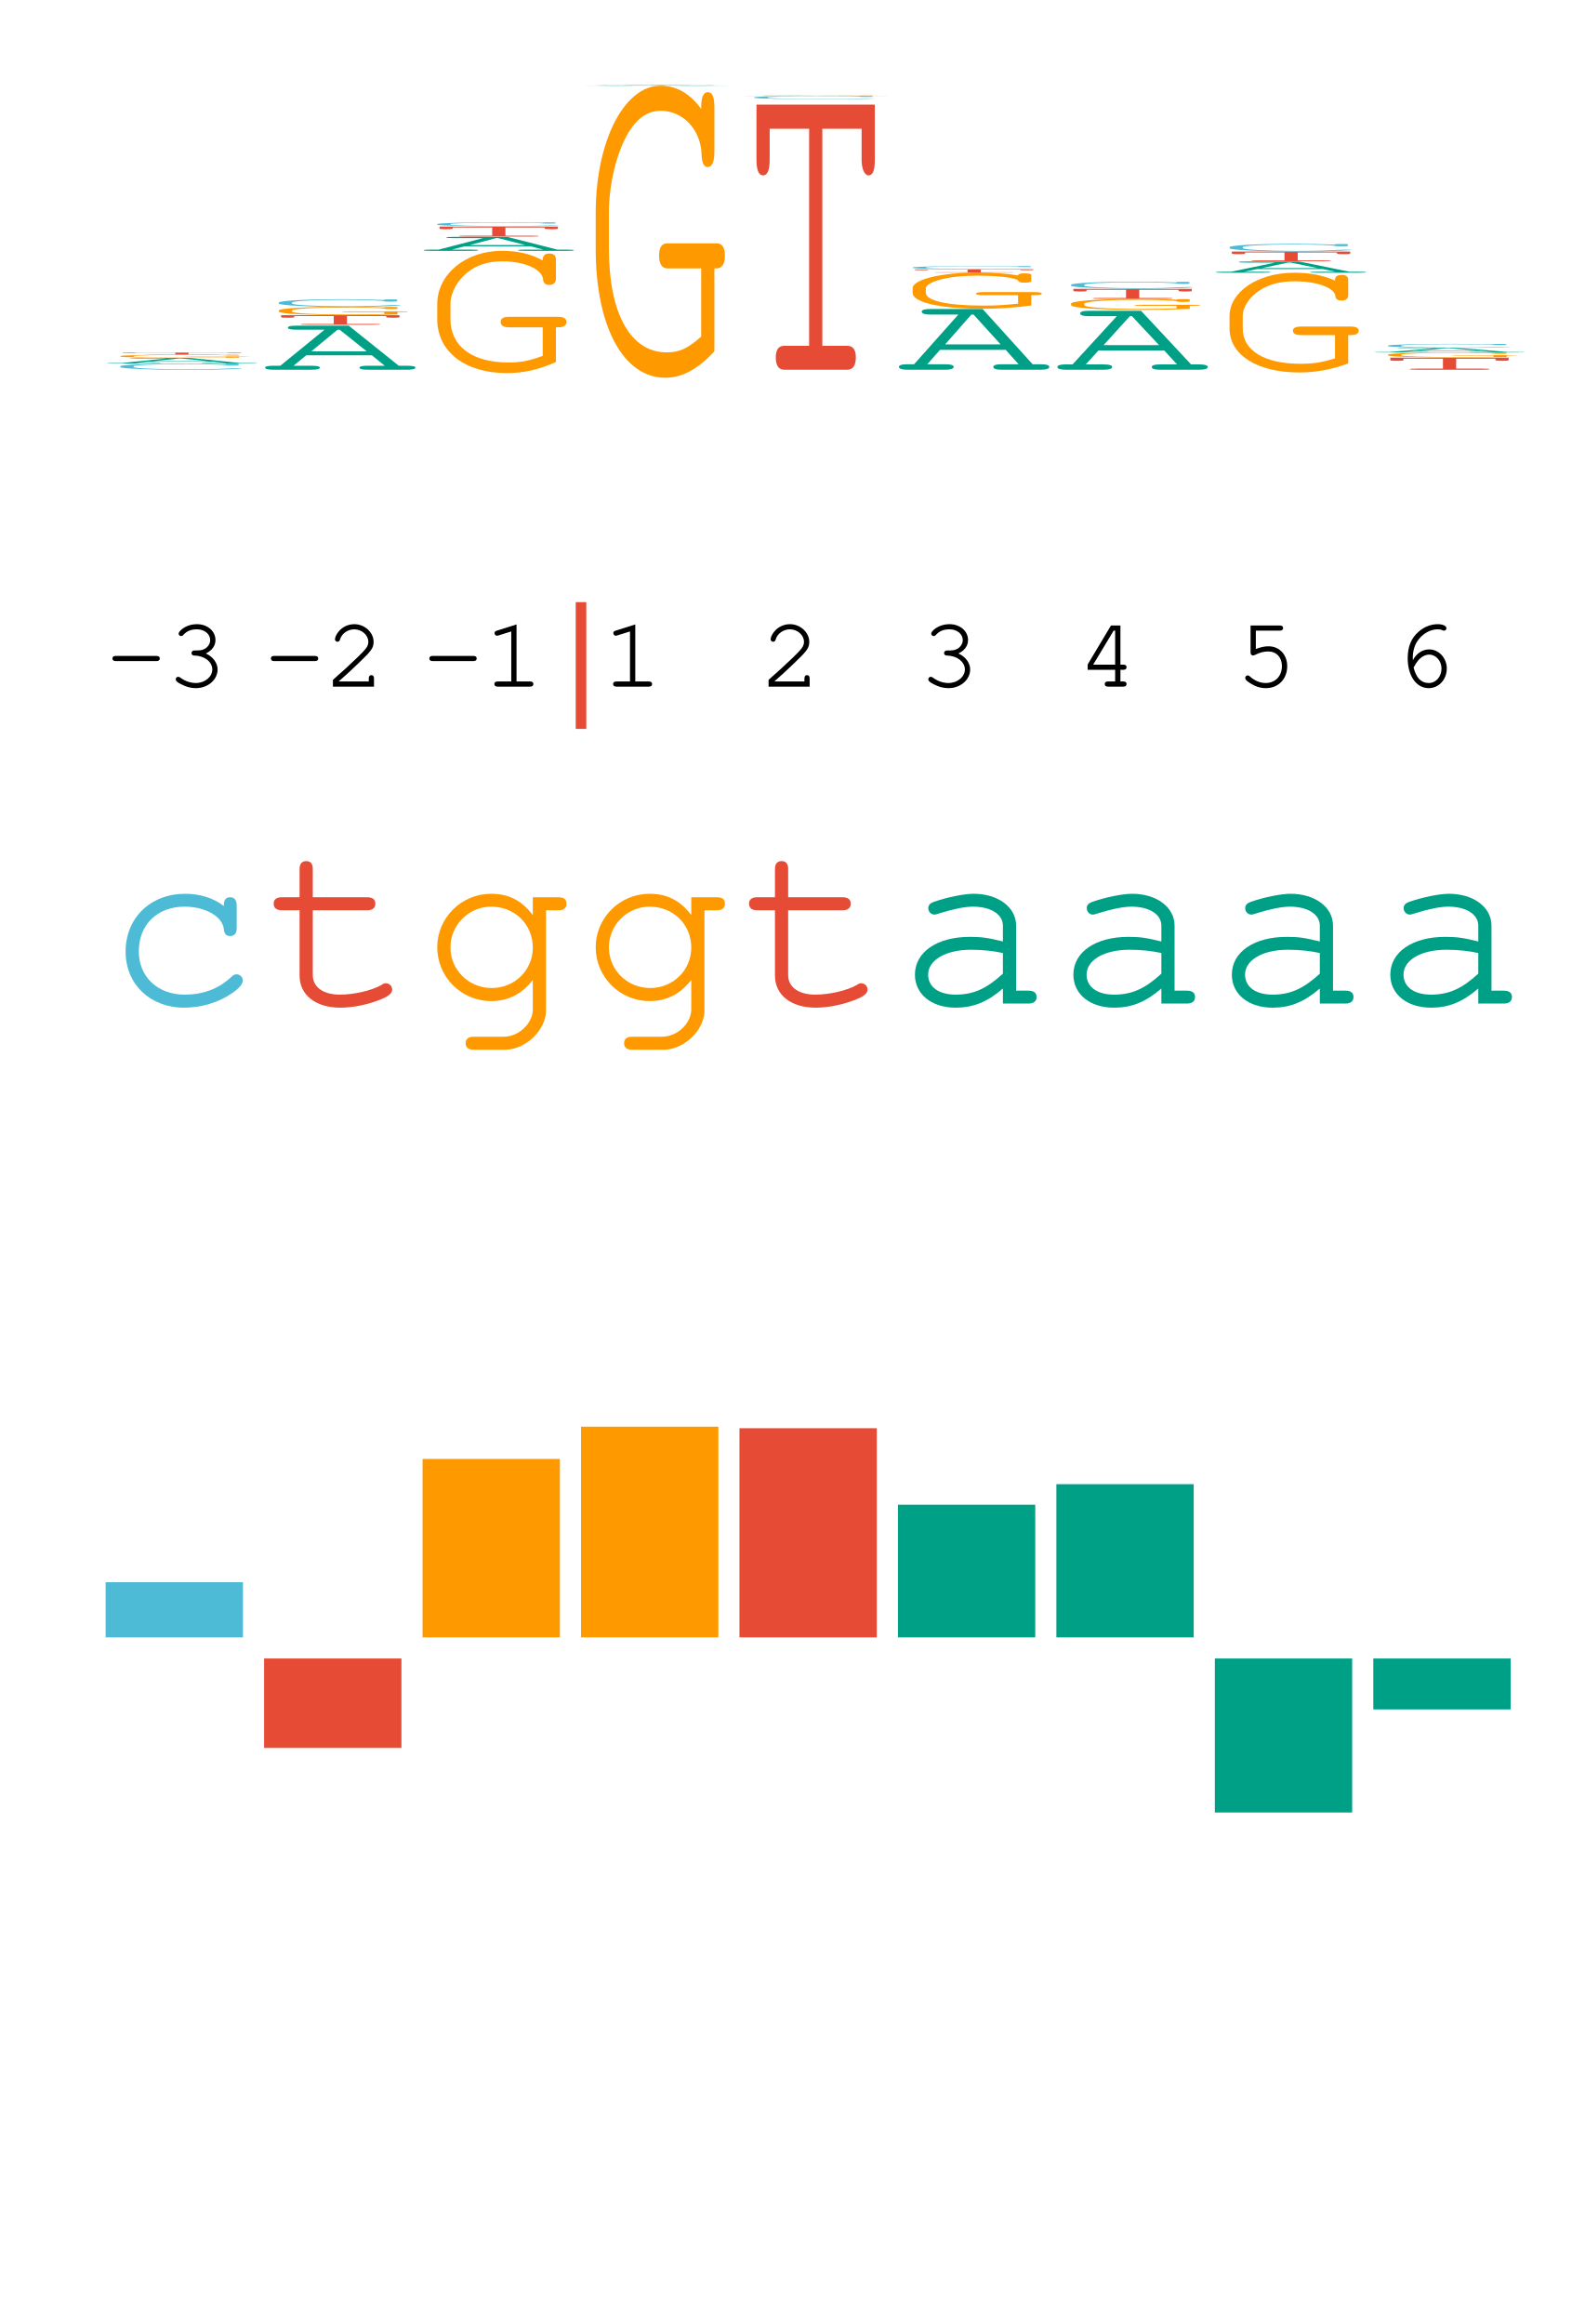
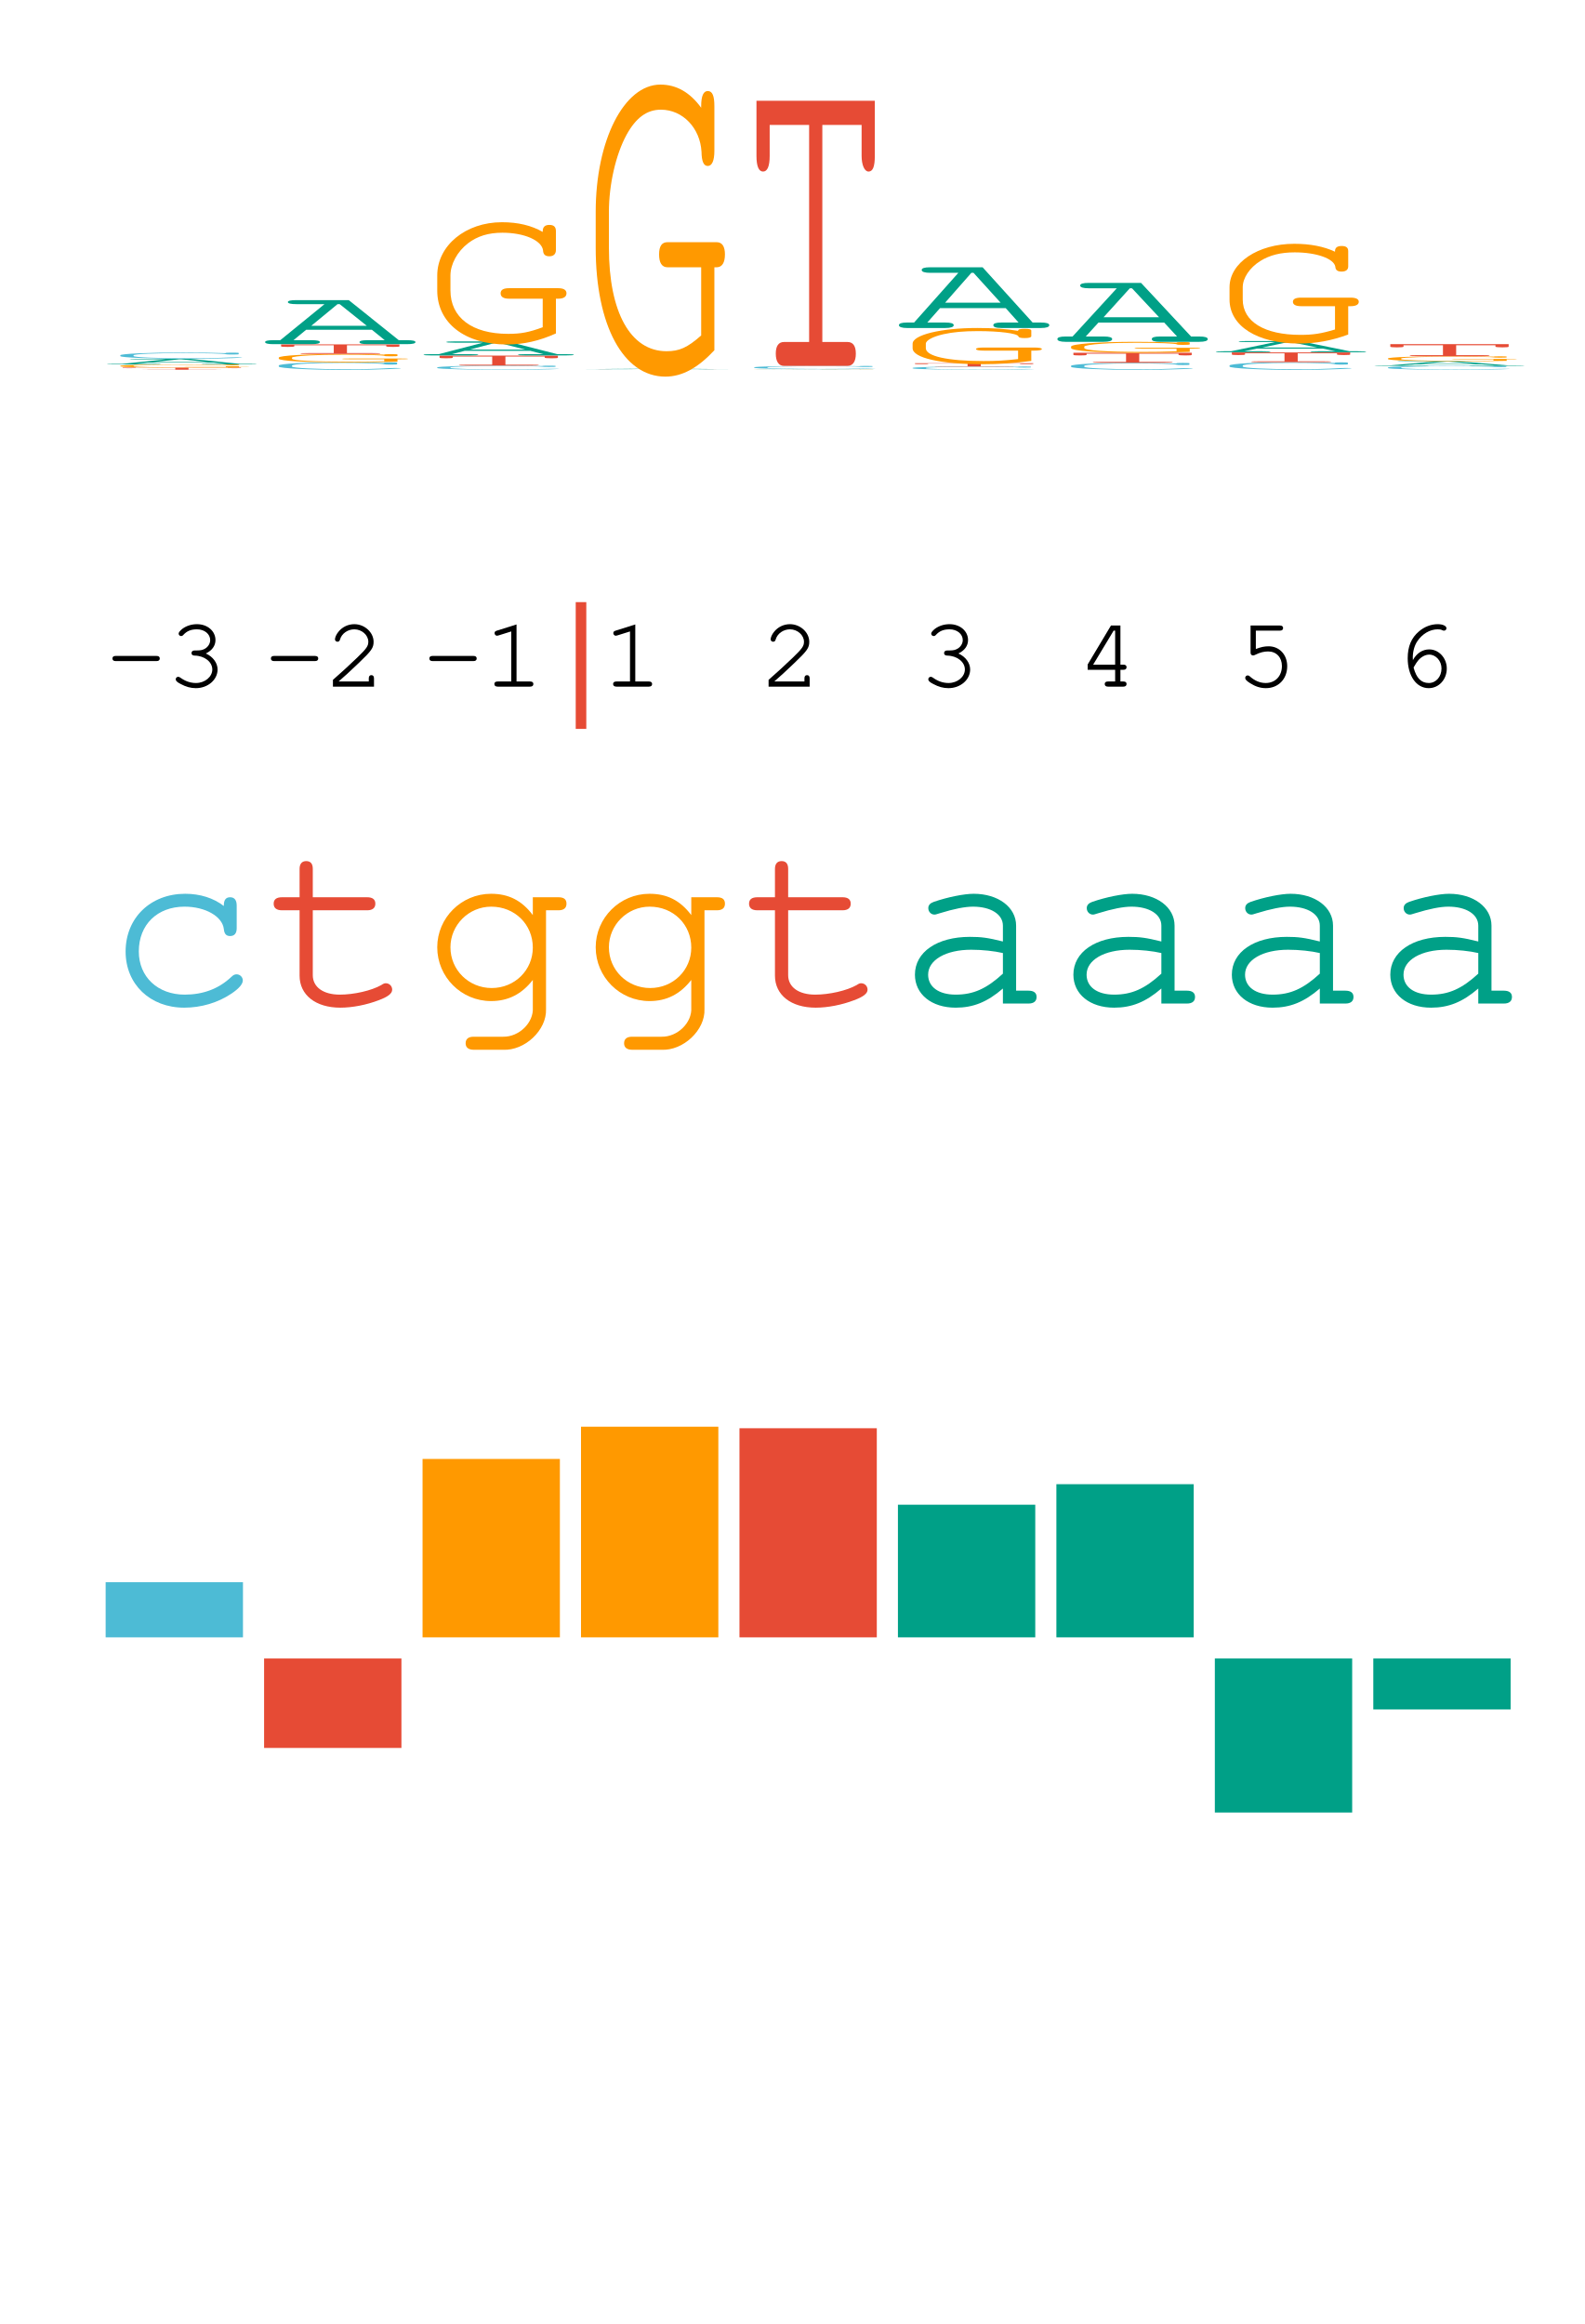
<svg xmlns="http://www.w3.org/2000/svg" width="150" height="220">
  <style>
        text { font: 24px courier, monospace; }
        text.t20 { font: 20px courier, monospace; }
        text.t14 { font: 14px courier, monospace; }
        text.t12 { font: 12px courier, monospace; }
    </style>
  <g>
-     <g transform="translate(10,35) scale(1,0.042389)">
+     <g transform="translate(10,35) scale(1,0.014523)">
+       <text x="0" y="0" fill="#e64b35">T</text>
+     </g>
+     <g transform="translate(10,34.79968) scale(1,0.021962)">
+       <text x="0" y="0" fill="#ff9900">G</text>
+     </g>
+     <g transform="translate(10,34.49675) scale(1,0.039201)">
+       <text x="0" y="0" fill="#00A087">A</text>
+     </g>
+     <g transform="translate(10,33.95604) scale(1,0.042389)">
      <text x="0" y="0" fill="#4dbbd5">C</text>
    </g>
-     <g transform="translate(10,34.41532) scale(1,0.039201)">
+     <g transform="translate(25,35) scale(1,0.05173)">
+       <text x="0" y="0" fill="#4dbbd5">C</text>
+     </g>
+     <g transform="translate(25,34.28648) scale(1,0.056565)">
+       <text x="0" y="0" fill="#ff9900">G</text>
+     </g>
+     <g transform="translate(25,33.50627) scale(1,0.067201)">
+       <text x="0" y="0" fill="#e64b35">T</text>
+     </g>
+     <g transform="translate(25,32.57936) scale(1,0.308449)">
      <text x="0" y="0" fill="#00A087">A</text>
    </g>
-     <g transform="translate(10,33.87461) scale(1,0.021962)">
+     <g transform="translate(40,35) scale(1,0.02834)">
+       <text x="0" y="0" fill="#4dbbd5">C</text>
+     </g>
+     <g transform="translate(40,34.6091) scale(1,0.069838)">
+       <text x="0" y="0" fill="#e64b35">T</text>
+     </g>
+     <g transform="translate(40,33.64583) scale(1,0.098177)">
+       <text x="0" y="0" fill="#00A087">A</text>
+     </g>
+     <g transform="translate(40,32.29166) scale(1,0.815783)">
      <text x="0" y="0" fill="#ff9900">G</text>
    </g>
-     <g transform="translate(10,33.57169) scale(1,0.014523)">
+     <g transform="translate(55,35) scale(1,0.001956)">
+       <text x="0" y="0" fill="#4dbbd5">C</text>
+     </g>
+     <g transform="translate(55,34.97301) scale(1,0.001956)">
      <text x="0" y="0" fill="#e64b35">T</text>
    </g>
-     <g transform="translate(25,35) scale(1,0.308449)">
+     <g transform="translate(55,34.94603) scale(1,0.003913)">
      <text x="0" y="0" fill="#00A087">A</text>
    </g>
-     <g transform="translate(25,30.74554) scale(1,0.067201)">
+     <g transform="translate(55,34.89206) scale(1,1.948552)">
+       <text x="0" y="0" fill="#ff9900">G</text>
+     </g>
+     <g transform="translate(70,35) scale(1,0.001883)">
+       <text x="0" y="0" fill="#00A087">A</text>
+     </g>
+     <g transform="translate(70,34.97402) scale(1,0.001883)">
+       <text x="0" y="0" fill="#ff9900">G</text>
+     </g>
+     <g transform="translate(70,34.94804) scale(1,0.022601)">
+       <text x="0" y="0" fill="#4dbbd5">C</text>
+     </g>
+     <g transform="translate(70,34.6363) scale(1,1.857075)">
      <text x="0" y="0" fill="#e64b35">T</text>
    </g>
-     <g transform="translate(25,29.81863) scale(1,0.056565)">
+     <g transform="translate(85,35) scale(1,0.022084)">
+       <text x="0" y="0" fill="#4dbbd5">C</text>
+     </g>
+     <g transform="translate(85,34.69539) scale(1,0.022797)">
+       <text x="0" y="0" fill="#e64b35">T</text>
+     </g>
+     <g transform="translate(85,34.38096) scale(1,0.241501)">
      <text x="0" y="0" fill="#ff9900">G</text>
    </g>
-     <g transform="translate(25,29.03842) scale(1,0.05173)">
+     <g transform="translate(85,31.04991) scale(1,0.425298)">
+       <text x="0" y="0" fill="#00A087">A</text>
+     </g>
+     <g transform="translate(100,35) scale(1,0.047735)">
      <text x="0" y="0" fill="#4dbbd5">C</text>
    </g>
-     <g transform="translate(40,35) scale(1,0.815783)">
+     <g transform="translate(100,34.34159) scale(1,0.070092)">
+       <text x="0" y="0" fill="#e64b35">T</text>
+     </g>
+     <g transform="translate(100,33.3748) scale(1,0.073717)">
      <text x="0" y="0" fill="#ff9900">G</text>
    </g>
-     <g transform="translate(40,23.74782) scale(1,0.098177)">
+     <g transform="translate(100,32.358) scale(1,0.412697)">
      <text x="0" y="0" fill="#00A087">A</text>
    </g>
-     <g transform="translate(40,22.39365) scale(1,0.069838)">
+     <g transform="translate(115,35) scale(1,0.051793)">
+       <text x="0" y="0" fill="#4dbbd5">C</text>
+     </g>
+     <g transform="translate(115,34.28562) scale(1,0.068194)">
      <text x="0" y="0" fill="#e64b35">T</text>
    </g>
-     <g transform="translate(40,21.43037) scale(1,0.02834)">
+     <g transform="translate(115,33.34501) scale(1,0.078552)">
+       <text x="0" y="0" fill="#00A087">A</text>
+     </g>
+     <g transform="translate(115,32.26153) scale(1,0.665538)">
+       <text x="0" y="0" fill="#ff9900">G</text>
+     </g>
+     <g transform="translate(130,35) scale(1,0.026966)">
      <text x="0" y="0" fill="#4dbbd5">C</text>
    </g>
-     <g transform="translate(55,35) scale(1,1.948552)">
+     <g transform="translate(130,34.62806) scale(1,0.031756)">
+       <text x="0" y="0" fill="#00A087">A</text>
+     </g>
+     <g transform="translate(130,34.19004) scale(1,0.033885)">
      <text x="0" y="0" fill="#ff9900">G</text>
    </g>
-     <g transform="translate(55,8.123419) scale(1,0.003913)">
-       <text x="0" y="0" fill="#00A087">A</text>
-     </g>
-     <g transform="translate(55,8.06945) scale(1,0.001956)">
-       <text x="0" y="0" fill="#4dbbd5">C</text>
-     </g>
-     <g transform="translate(55,8.042465) scale(1,0.001956)">
+     <g transform="translate(130,33.72267) scale(1,0.084801)">
      <text x="0" y="0" fill="#e64b35">T</text>
-     </g>
-     <g transform="translate(70,35) scale(1,1.857075)">
-       <text x="0" y="0" fill="#e64b35">T</text>
-     </g>
-     <g transform="translate(70,9.385177) scale(1,0.022601)">
-       <text x="0" y="0" fill="#4dbbd5">C</text>
-     </g>
-     <g transform="translate(70,9.073434) scale(1,0.001883)">
-       <text x="0" y="0" fill="#00A087">A</text>
-     </g>
-     <g transform="translate(70,9.047456) scale(1,0.001883)">
-       <text x="0" y="0" fill="#ff9900">G</text>
-     </g>
-     <g transform="translate(85,35) scale(1,0.425298)">
-       <text x="0" y="0" fill="#00A087">A</text>
-     </g>
-     <g transform="translate(85,29.13382) scale(1,0.241501)">
-       <text x="0" y="0" fill="#ff9900">G</text>
-     </g>
-     <g transform="translate(85,25.80277) scale(1,0.022797)">
-       <text x="0" y="0" fill="#e64b35">T</text>
-     </g>
-     <g transform="translate(85,25.48834) scale(1,0.022084)">
-       <text x="0" y="0" fill="#4dbbd5">C</text>
-     </g>
-     <g transform="translate(100,35) scale(1,0.412697)">
-       <text x="0" y="0" fill="#00A087">A</text>
-     </g>
-     <g transform="translate(100,29.30763) scale(1,0.073717)">
-       <text x="0" y="0" fill="#ff9900">G</text>
-     </g>
-     <g transform="translate(100,28.29083) scale(1,0.070092)">
-       <text x="0" y="0" fill="#e64b35">T</text>
-     </g>
-     <g transform="translate(100,27.32405) scale(1,0.047735)">
-       <text x="0" y="0" fill="#4dbbd5">C</text>
-     </g>
-     <g transform="translate(115,35) scale(1,0.665538)">
-       <text x="0" y="0" fill="#ff9900">G</text>
-     </g>
-     <g transform="translate(115,25.82017) scale(1,0.078552)">
-       <text x="0" y="0" fill="#00A087">A</text>
-     </g>
-     <g transform="translate(115,24.73668) scale(1,0.068194)">
-       <text x="0" y="0" fill="#e64b35">T</text>
-     </g>
-     <g transform="translate(115,23.79608) scale(1,0.051793)">
-       <text x="0" y="0" fill="#4dbbd5">C</text>
-     </g>
-     <g transform="translate(130,35) scale(1,0.084801)">
-       <text x="0" y="0" fill="#e64b35">T</text>
-     </g>
-     <g transform="translate(130,33.83034) scale(1,0.033885)">
-       <text x="0" y="0" fill="#ff9900">G</text>
-     </g>
-     <g transform="translate(130,33.36296) scale(1,0.031756)">
-       <text x="0" y="0" fill="#00A087">A</text>
-     </g>
-     <g transform="translate(130,32.92495) scale(1,0.026966)">
-       <text x="0" y="0" fill="#4dbbd5">C</text>
    </g>
    <g transform="translate(10,65) scale(0.4,0.4) ">
      <text x="0" y="0" fill="black">-3</text>
    </g>
    <g transform="translate(25,65) scale(0.4,0.4) ">
      <text x="0" y="0" fill="black">-2</text>
    </g>
    <g transform="translate(40,65) scale(0.4,0.4) ">
      <text x="0" y="0" fill="black">-1</text>
    </g>
    <g transform="translate(57,65) scale(0.4,0.4) ">
      <text x="0" y="0" fill="black">1</text>
    </g>
    <g transform="translate(72,65) scale(0.4,0.4) ">
      <text x="0" y="0" fill="black">2</text>
    </g>
    <g transform="translate(87,65) scale(0.4,0.4) ">
      <text x="0" y="0" fill="black">3</text>
    </g>
    <g transform="translate(102,65) scale(0.4,0.4) ">
      <text x="0" y="0" fill="black">4</text>
    </g>
    <g transform="translate(117,65) scale(0.4,0.4) ">
      <text x="0" y="0" fill="black">5</text>
    </g>
    <g transform="translate(132,65) scale(0.4,0.4) ">
      <text x="0" y="0" fill="black">6</text>
    </g>
    <line x1="55" y1="57" x2="55" y2="69" stroke="#e64b35" />
    <text x="10" y="95" fill="#4dbbd5">c</text>
    <text x="25" y="95" fill="#e64b35">t</text>
    <text x="40" y="95" fill="#ff9900">g</text>
    <text x="55" y="95" fill="#ff9900">g</text>
    <text x="70" y="95" fill="#e64b35">t</text>
    <text x="85" y="95" fill="#00A087">a</text>
    <text x="100" y="95" fill="#00A087">a</text>
    <text x="115" y="95" fill="#00A087">a</text>
    <text x="130" y="95" fill="#00A087">a</text>
    <rect x="2147483643" y="75" width="15" height="49" rx="2" fill-opacity="0.1" style="stroke-width:1; stroke:rgb(4, 12, 4);" />
    <rect x="10" y="149.779" width="13" height="5.221" style="fill:#4dbbd5" />
    <rect x="25" y="157" width="13" height="8.468" style="fill:#e64b35" />
    <rect x="40" y="138.111" width="13" height="16.889" style="fill:#ff9900" />
    <rect x="55" y="135.058" width="13" height="19.942" style="fill:#ff9900" />
    <rect x="70" y="135.203" width="13" height="19.797" style="fill:#e64b35" />
    <rect x="85" y="142.442" width="13" height="12.558" style="fill:#00A087" />
    <rect x="100" y="140.5" width="13" height="14.5" style="fill:#00A087" />
    <rect x="115" y="157" width="13" height="14.58" style="fill:#00A087" />
    <rect x="130" y="157" width="13" height="4.82" style="fill:#00A087" />
  </g>
</svg>
